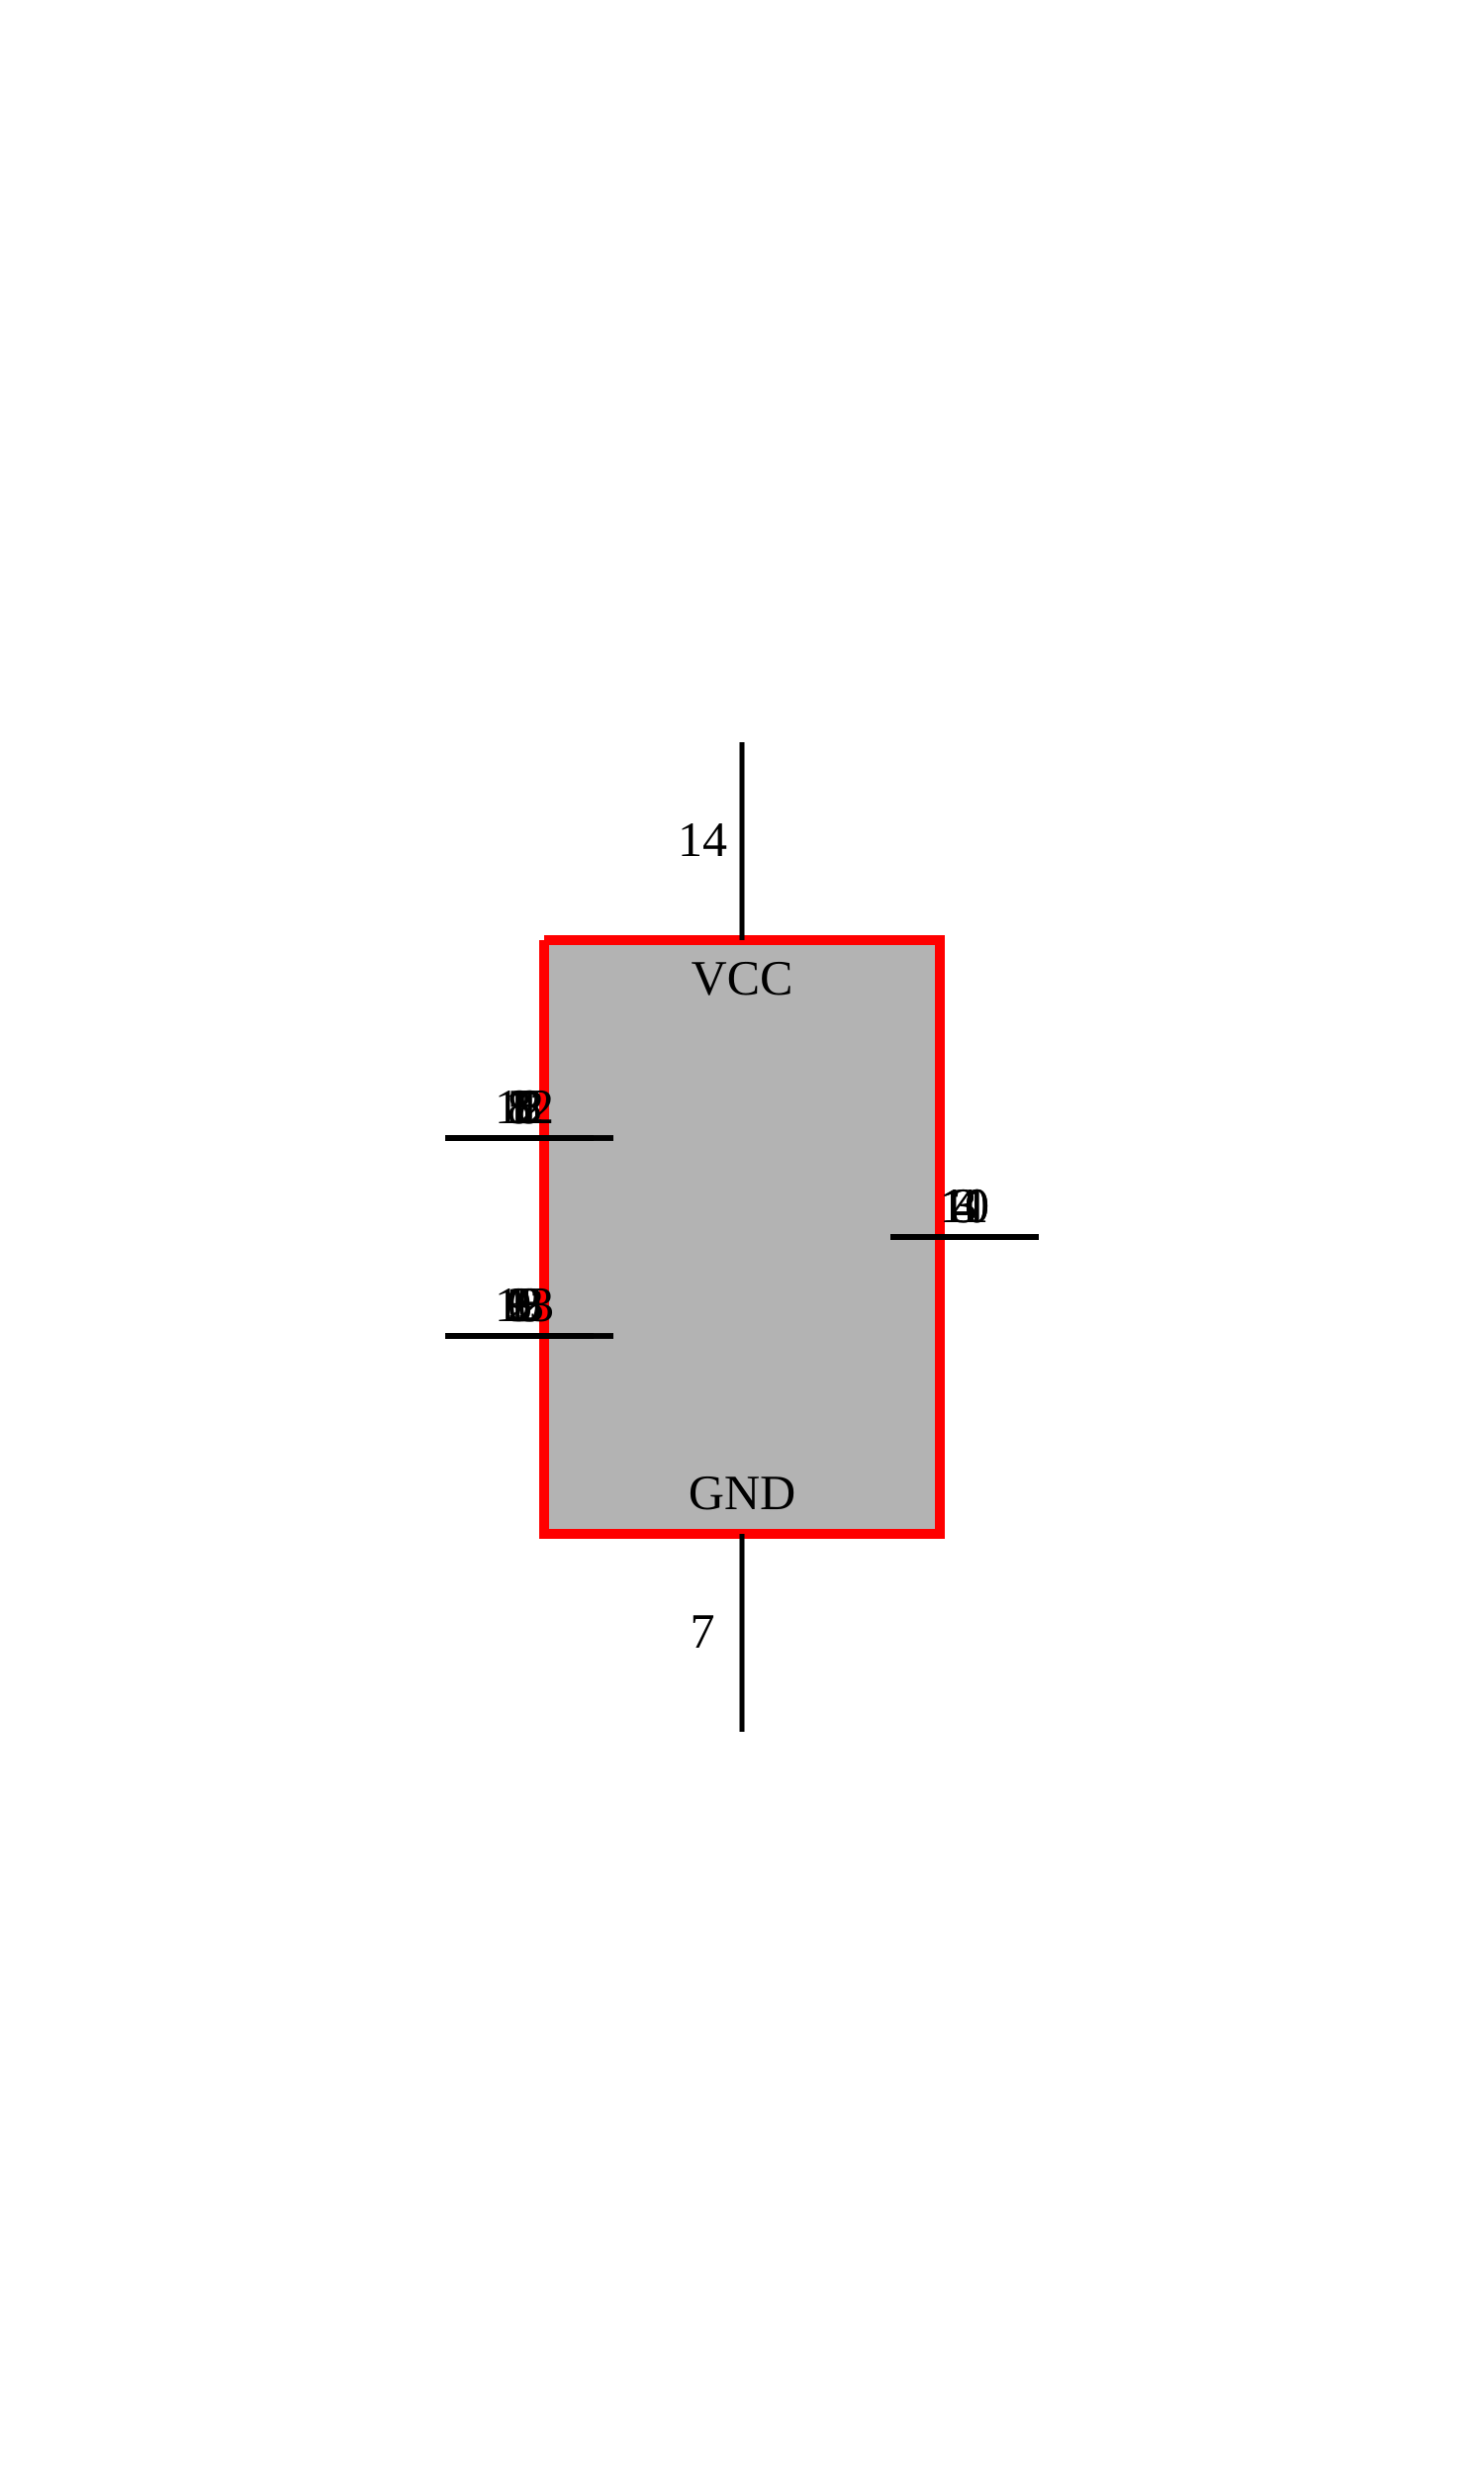
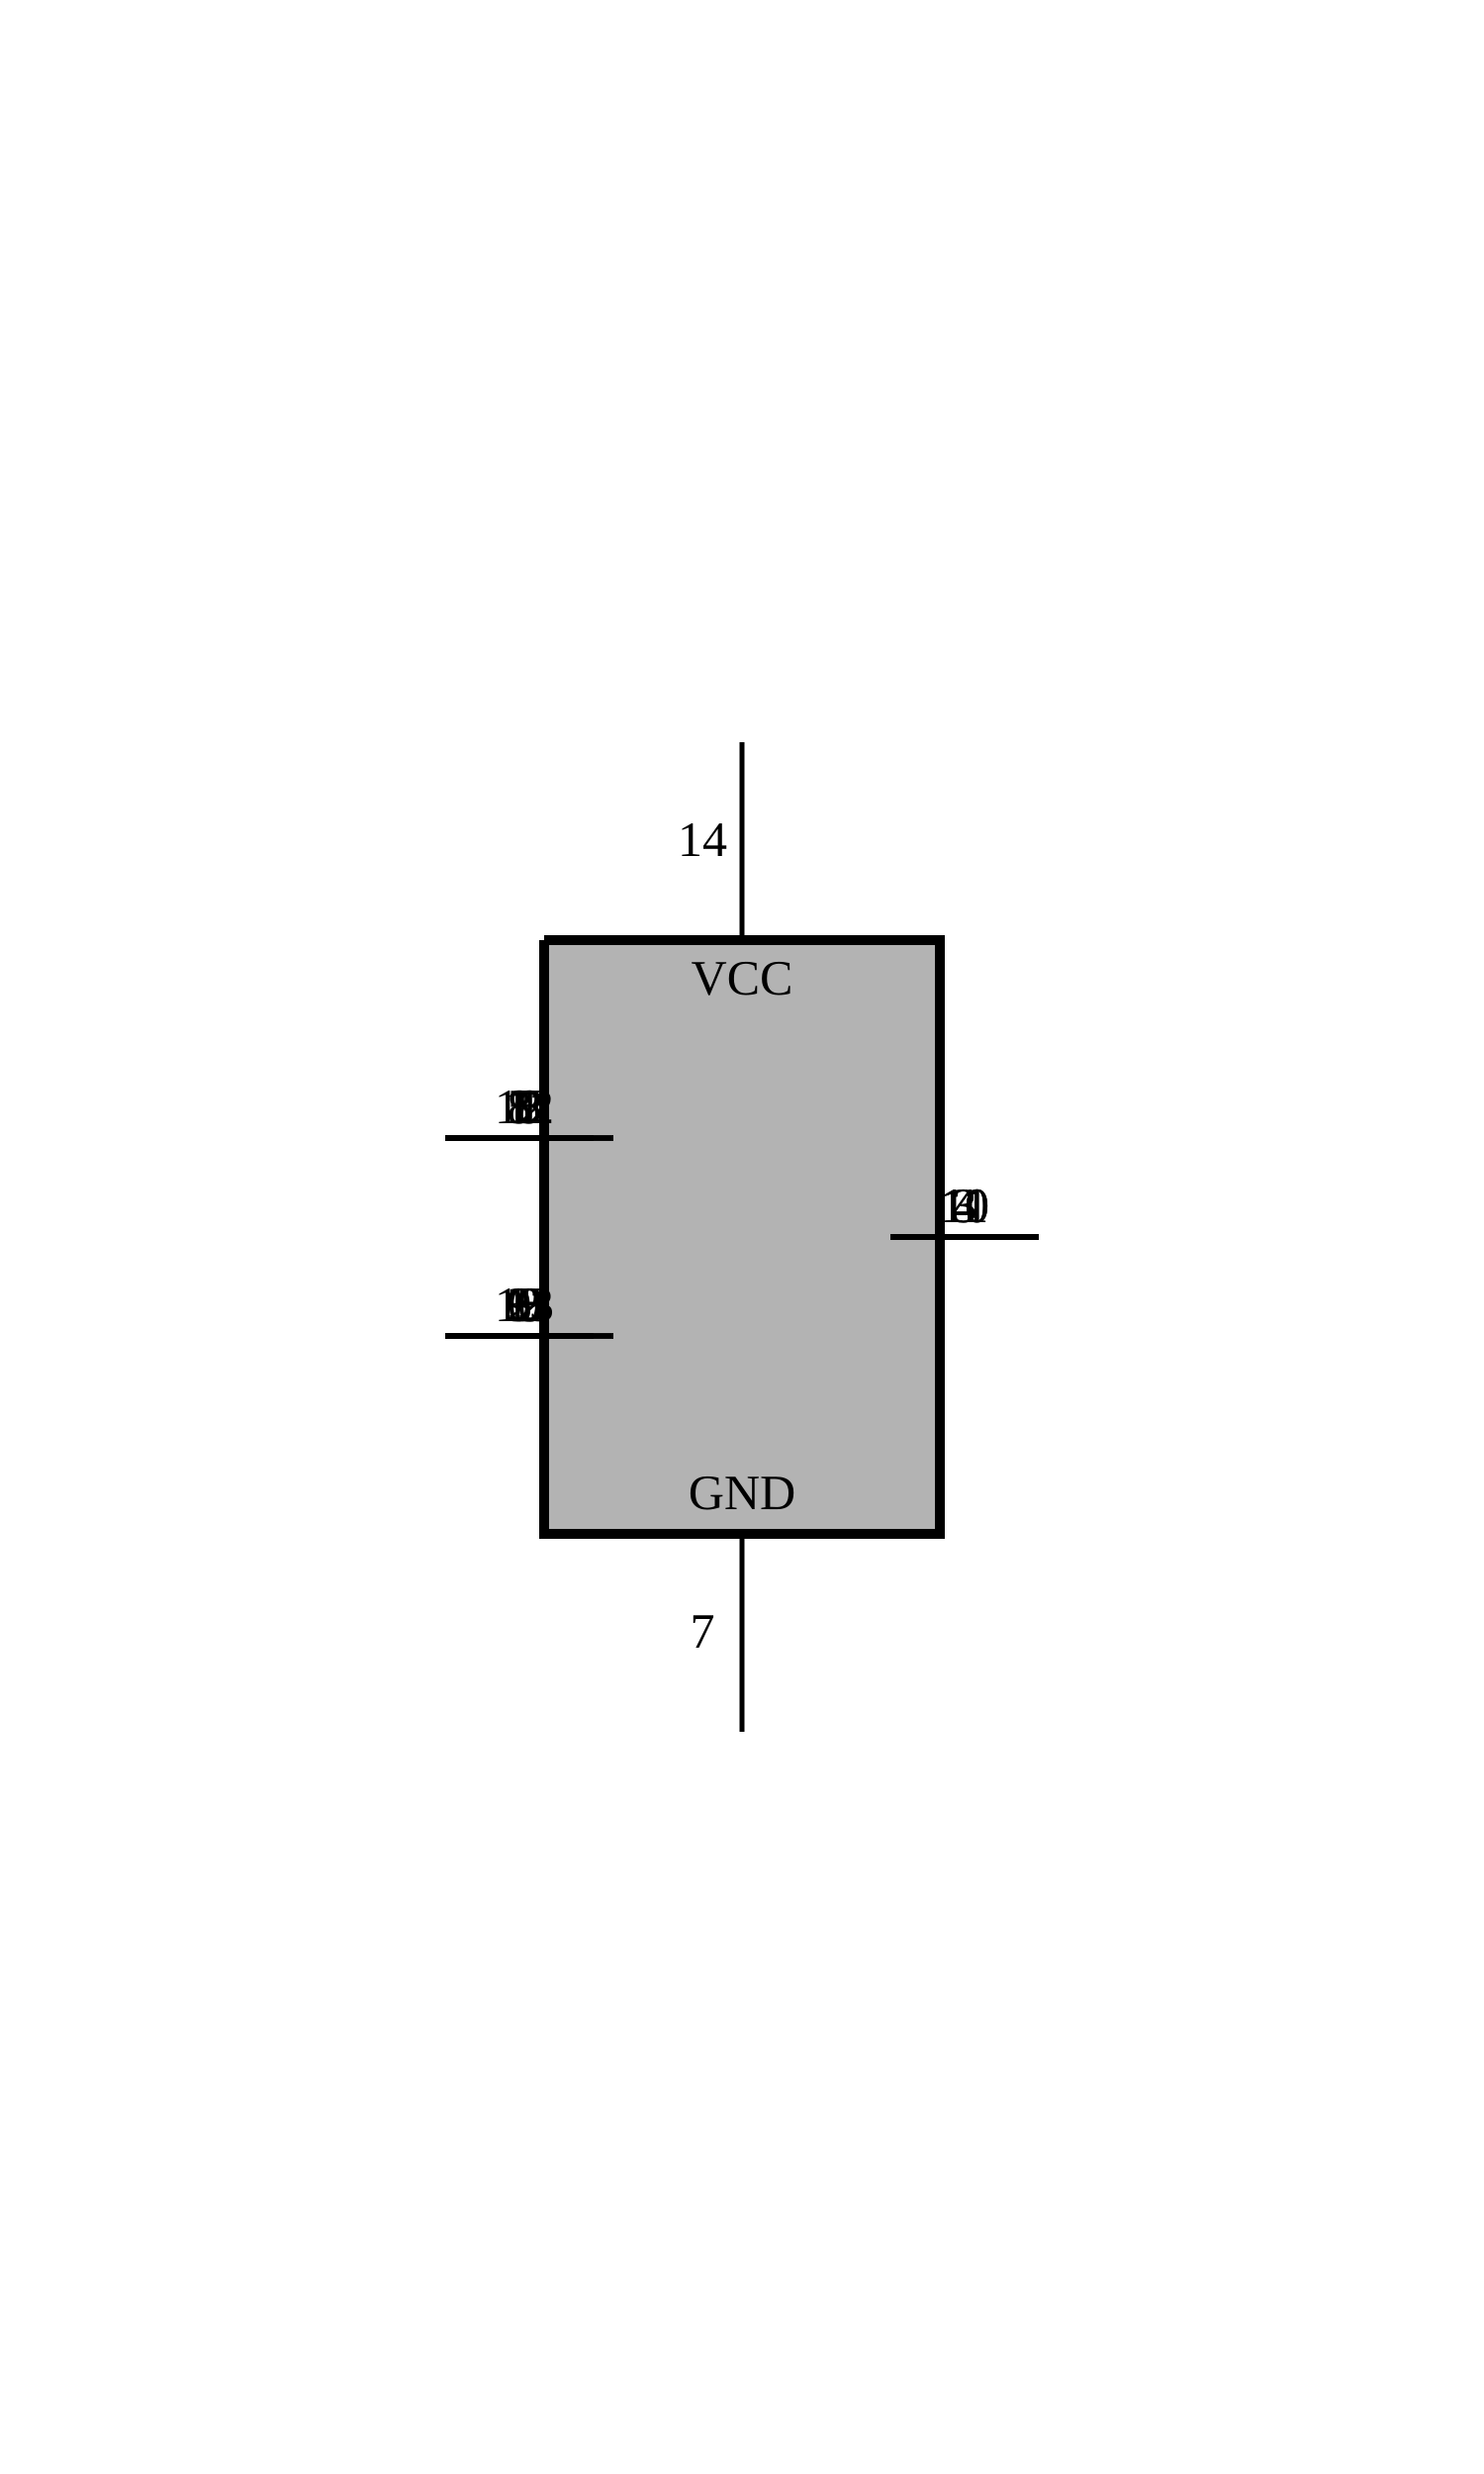
<svg xmlns="http://www.w3.org/2000/svg" width="1500" height="2500" viewBox="-750.0 -1250.0 1500 2500">
  <defs>
</defs>
-   <path d="M-200,-300 L200,-300 L200,300 L-200,300 L-200,-300" stroke-width="10" stroke="red" fill-opacity="0.3" />
+   <path d="M-200,-300 L200,-300 L200,300 L-200,300 L-200,-300" stroke-width="10" stroke="black" fill-opacity="0.3" />
  <text x="-40" y="-400.0" font-size="50.0" fill="black" text-anchor="middle" transform="translate(0,15.0)">14</text>
  <text x="0" y="-260" font-size="50.0" fill="black" text-anchor="middle" transform="translate(0,15.0)">VCC</text>
  <path d="M0,-500 L0,-300" stroke="black" stroke-width="5" />
  <text x="-40" y="400.0" font-size="50.0" fill="black" text-anchor="middle" transform="translate(0,15.0)">7</text>
  <text x="0" y="260" font-size="50.0" fill="black" text-anchor="middle" transform="translate(0,15.0)">GND</text>
  <path d="M0,500 L0,300" stroke="black" stroke-width="5" />
  <text x="-225.0" y="-130" font-size="50.0" fill="black" text-anchor="middle" transform="translate(0,15.0)">1</text>
  <path d="M-300,-100 L-150,-100" stroke="black" stroke-width="5" />
  <text x="-225.0" y="70" font-size="50.0" fill="black" text-anchor="middle" transform="translate(0,15.0)">2</text>
  <path d="M-300,100 L-150,100" stroke="black" stroke-width="5" />
  <text x="225.0" y="-30" font-size="50.0" fill="black" text-anchor="middle" transform="translate(0,15.0)">3</text>
  <path d="M300,0 L150,0" stroke="black" stroke-width="5" />
  <text x="225.0" y="-30" font-size="50.0" fill="black" text-anchor="middle" transform="translate(0,15.0)">4</text>
  <path d="M300,0 L150,0" stroke="black" stroke-width="5" />
  <text x="-225.0" y="-130" font-size="50.0" fill="black" text-anchor="middle" transform="translate(0,15.0)">5</text>
  <path d="M-300,-100 L-150,-100" stroke="black" stroke-width="5" />
  <text x="-225.0" y="70" font-size="50.0" fill="black" text-anchor="middle" transform="translate(0,15.0)">6</text>
  <path d="M-300,100 L-150,100" stroke="black" stroke-width="5" />
  <text x="225.0" y="-30" font-size="50.0" fill="black" text-anchor="middle" transform="translate(0,15.0)">10</text>
  <path d="M300,0 L150,0" stroke="black" stroke-width="5" />
  <text x="-225.0" y="-130" font-size="50.0" fill="black" text-anchor="middle" transform="translate(0,15.0)">8</text>
  <path d="M-300,-100 L-150,-100" stroke="black" stroke-width="5" />
  <text x="-225.0" y="70" font-size="50.0" fill="black" text-anchor="middle" transform="translate(0,15.0)">9</text>
  <path d="M-300,100 L-150,100" stroke="black" stroke-width="5" />
  <text x="225.0" y="-30" font-size="50.0" fill="black" text-anchor="middle" transform="translate(0,15.0)">11</text>
  <path d="M300,0 L150,0" stroke="black" stroke-width="5" />
  <text x="-225.0" y="-130" font-size="50.0" fill="black" text-anchor="middle" transform="translate(0,15.0)">12</text>
  <path d="M-300,-100 L-150,-100" stroke="black" stroke-width="5" />
  <text x="-225.0" y="70" font-size="50.0" fill="black" text-anchor="middle" transform="translate(0,15.0)">13</text>
  <path d="M-300,100 L-150,100" stroke="black" stroke-width="5" />
  <text x="-215.0" y="-130" font-size="50.0" fill="black" text-anchor="middle" transform="translate(0,15.0)">1</text>
  <path d="M-300,-100 L-130,-100" stroke="black" stroke-width="5" />
  <text x="-215.0" y="70" font-size="50.0" fill="black" text-anchor="middle" transform="translate(0,15.0)">2</text>
  <path d="M-300,100 L-130,100" stroke="black" stroke-width="5" />
  <text x="225.0" y="-30" font-size="50.0" fill="black" text-anchor="middle" transform="translate(0,15.0)">3</text>
  <path d="M300,0 L150,0" stroke="black" stroke-width="5" />
  <text x="225.0" y="-30" font-size="50.0" fill="black" text-anchor="middle" transform="translate(0,15.0)">4</text>
  <path d="M300,0 L150,0" stroke="black" stroke-width="5" />
  <text x="-215.0" y="-130" font-size="50.0" fill="black" text-anchor="middle" transform="translate(0,15.0)">5</text>
  <path d="M-300,-100 L-130,-100" stroke="black" stroke-width="5" />
  <text x="-215.0" y="70" font-size="50.0" fill="black" text-anchor="middle" transform="translate(0,15.0)">6</text>
  <path d="M-300,100 L-130,100" stroke="black" stroke-width="5" />
  <text x="225.0" y="-30" font-size="50.0" fill="black" text-anchor="middle" transform="translate(0,15.0)">10</text>
  <path d="M300,0 L150,0" stroke="black" stroke-width="5" />
  <text x="-215.0" y="-130" font-size="50.0" fill="black" text-anchor="middle" transform="translate(0,15.0)">8</text>
  <path d="M-300,-100 L-130,-100" stroke="black" stroke-width="5" />
  <text x="-215.0" y="70" font-size="50.0" fill="black" text-anchor="middle" transform="translate(0,15.0)">9</text>
  <path d="M-300,100 L-130,100" stroke="black" stroke-width="5" />
  <text x="225.0" y="-30" font-size="50.0" fill="black" text-anchor="middle" transform="translate(0,15.0)">11</text>
  <path d="M300,0 L150,0" stroke="black" stroke-width="5" />
  <text x="-215.0" y="-130" font-size="50.0" fill="black" text-anchor="middle" transform="translate(0,15.0)">12</text>
  <path d="M-300,-100 L-130,-100" stroke="black" stroke-width="5" />
  <text x="-215.0" y="70" font-size="50.0" fill="black" text-anchor="middle" transform="translate(0,15.0)">13</text>
  <path d="M-300,100 L-130,100" stroke="black" stroke-width="5" />
</svg>
